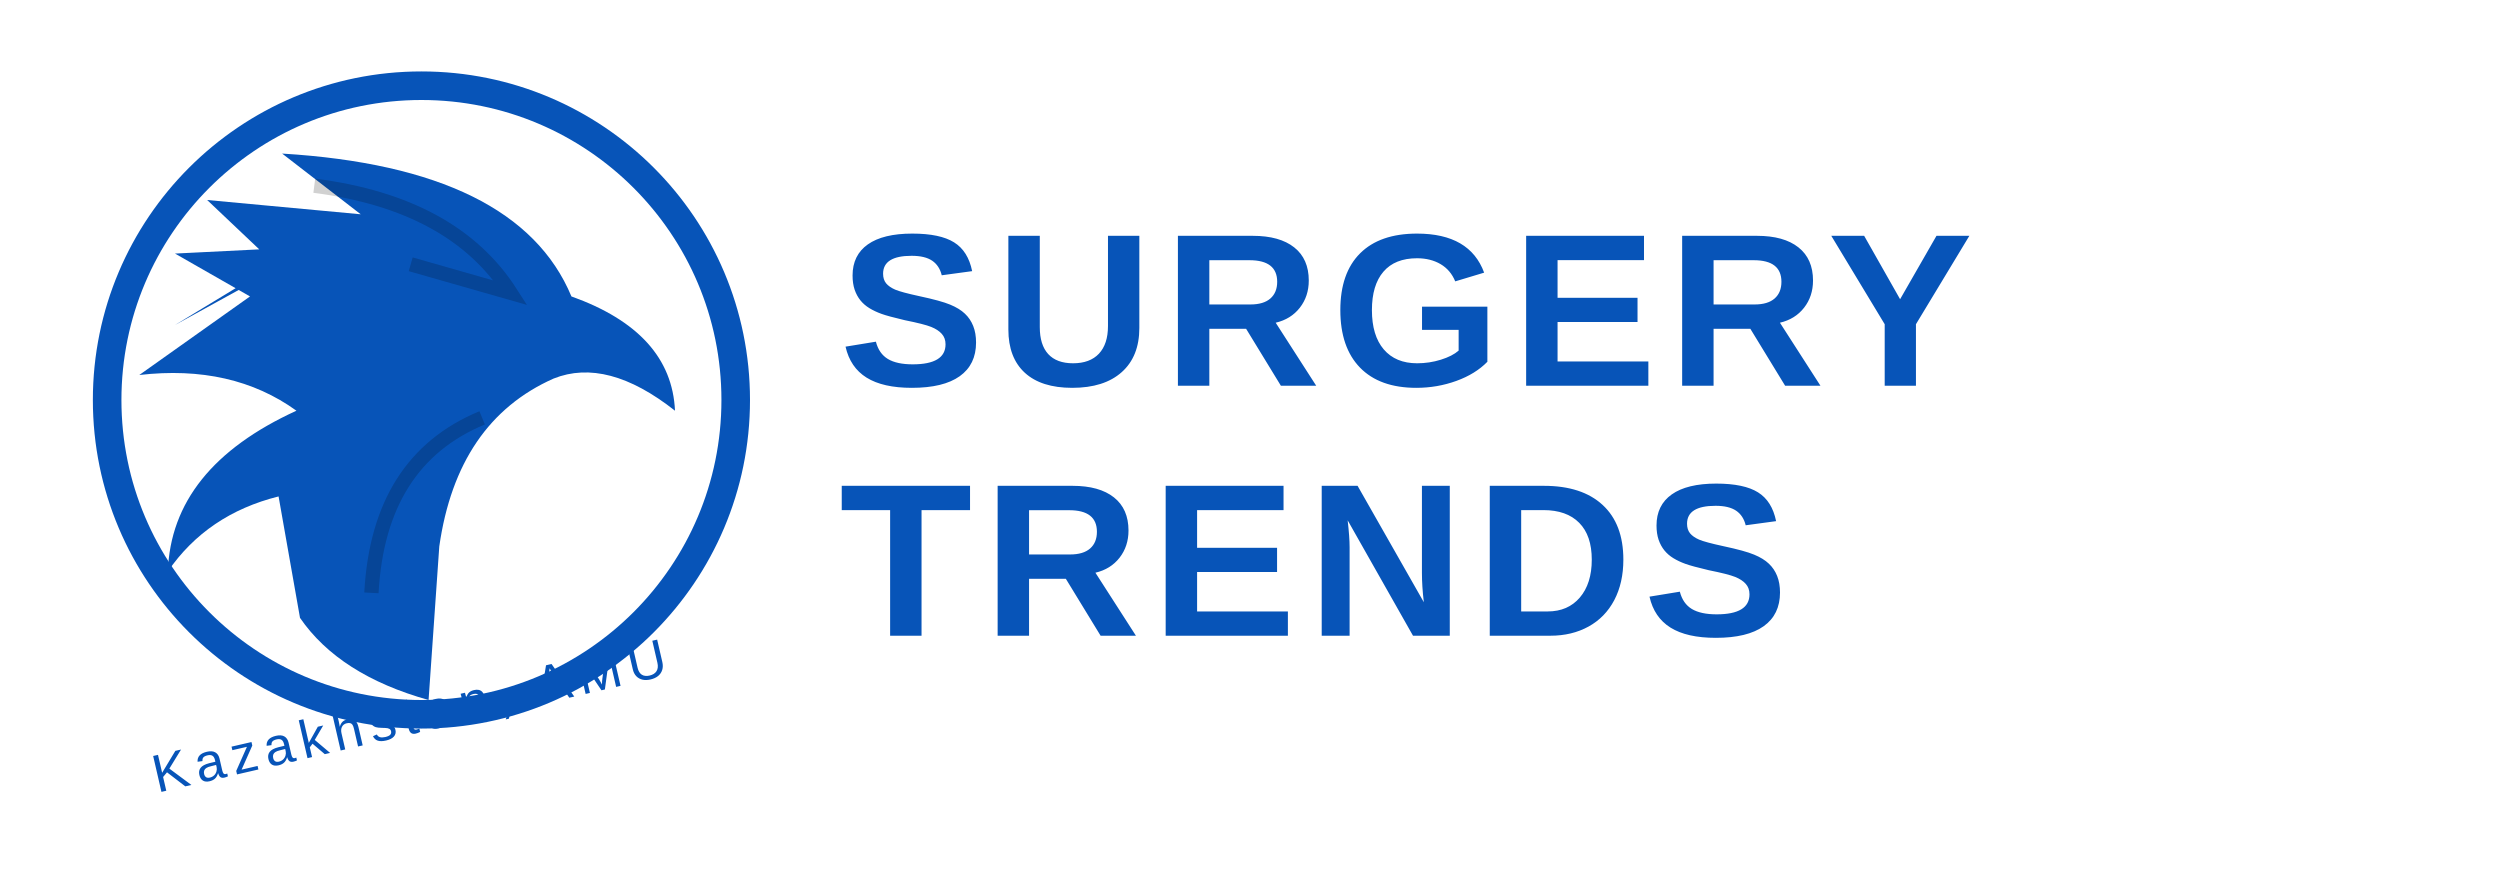
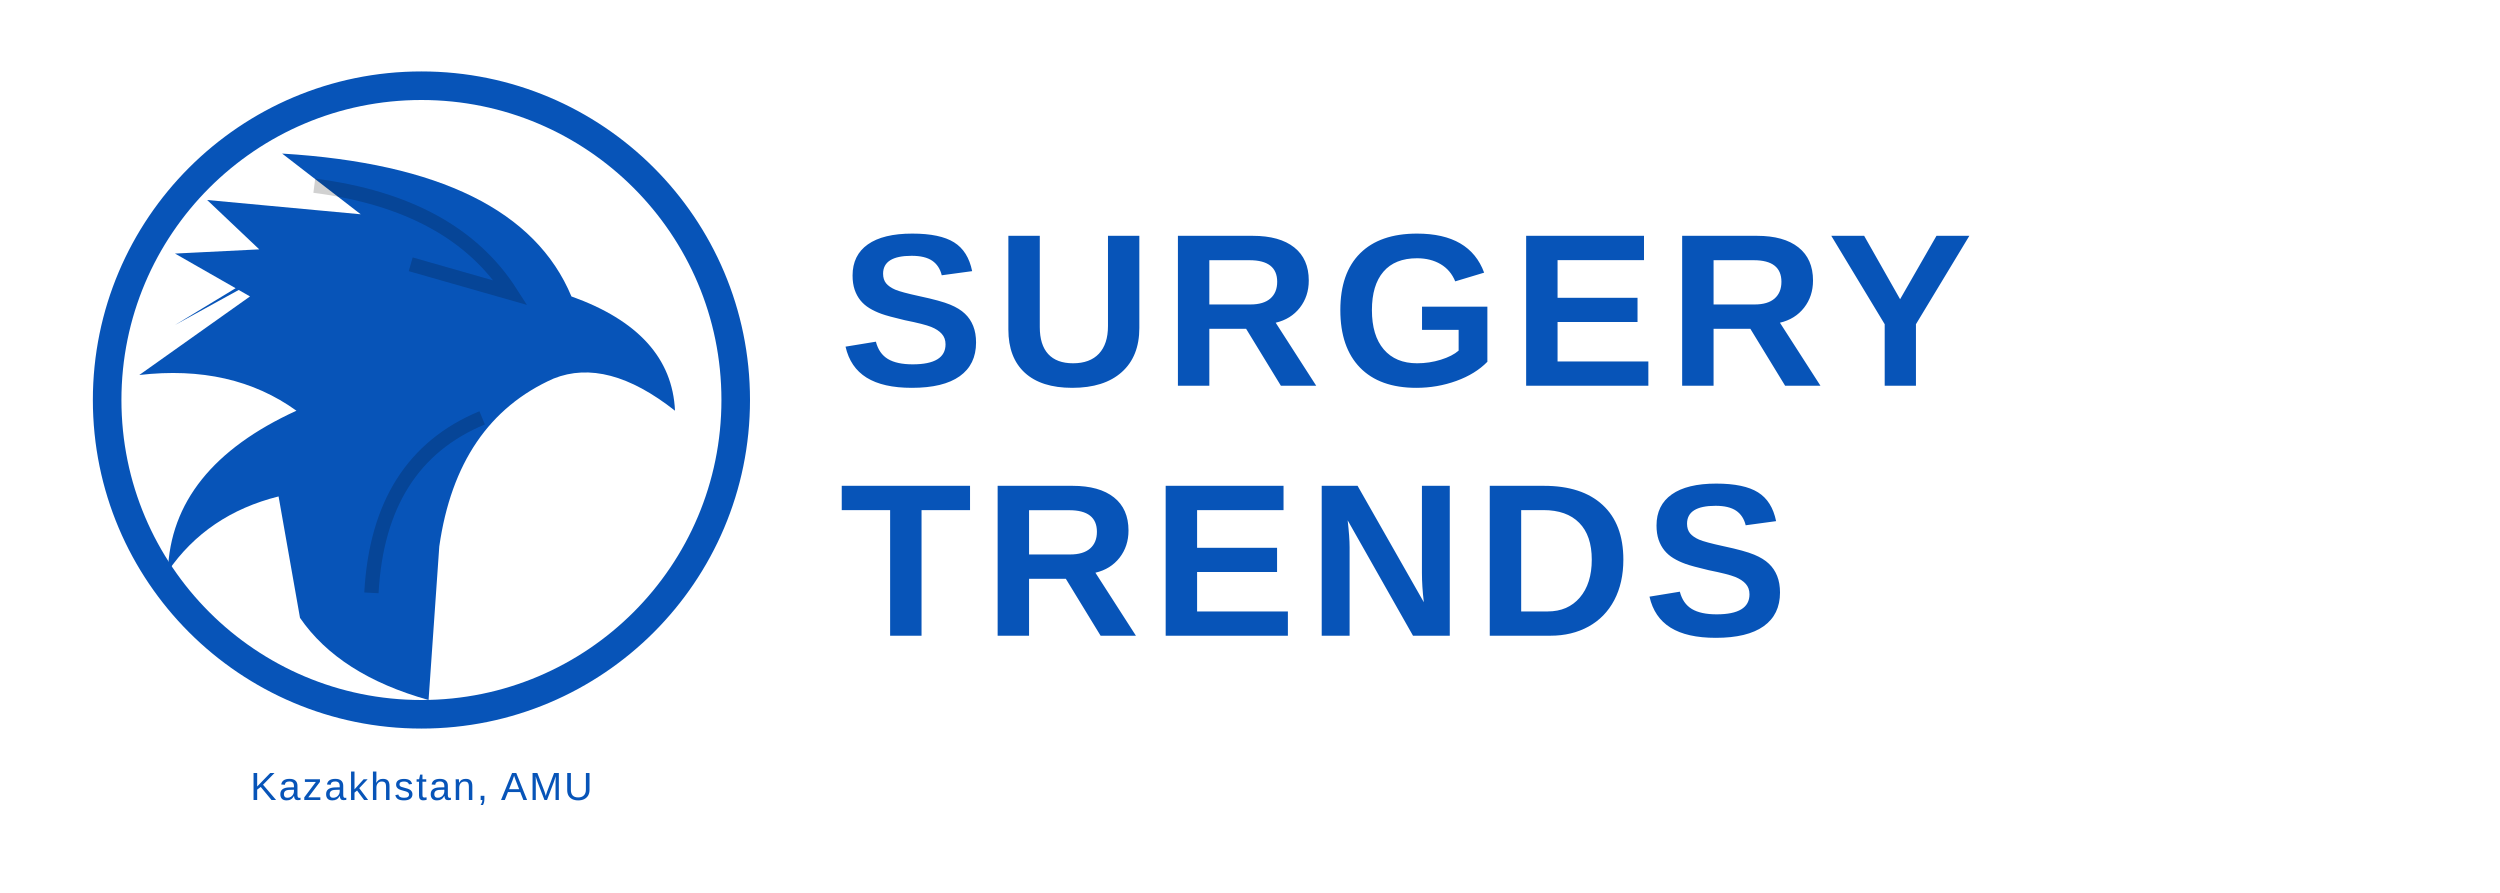
<svg xmlns="http://www.w3.org/2000/svg" viewBox="0 0 700 250" role="img" aria-labelledby="title">
  <g fill="none" stroke="#0754b8" stroke-width="8">
    <circle cx="118" cy="112" r="88" />
  </g>
  <path fill="#0754b8" d="M49 91 77 74 58 56 101 60 79 43Q145 47 160 83q28 10 29 32-19-15-34-9-27 12-32 47l-3 43q-25-7-36-23l-6-34q-20 5-31 21 1-29 36-45-18-13-44-10l31-22-21-12 40-2z" />
  <path d="M88 52q39 5 55 30l-28-8M135 117q-29 12-31 49" fill="none" stroke="#000" stroke-opacity=".18" stroke-width="4" />
  <text x="235" y="108" font-family="Arial, Helvetica, sans-serif" font-size="61" font-weight="700" letter-spacing="3" fill="#0754b8">SURGERY</text>
  <text x="235" y="178" font-family="Arial, Helvetica, sans-serif" font-size="61" font-weight="700" letter-spacing="3" fill="#0754b8">TRENDS</text>
-   <text x="44" y="222" transform="rotate(-13 44 222)" font-family="Arial, Helvetica, sans-serif" font-size="15" letter-spacing="2" fill="#0754b8">Kazakhstan, AMU</text>
+   <text x="118" y="224" text-anchor="middle" font-family="Arial, Helvetica, sans-serif" font-size="11" letter-spacing="0.6" fill="#0754b8">Kazakhstan, AMU</text>
</svg>
